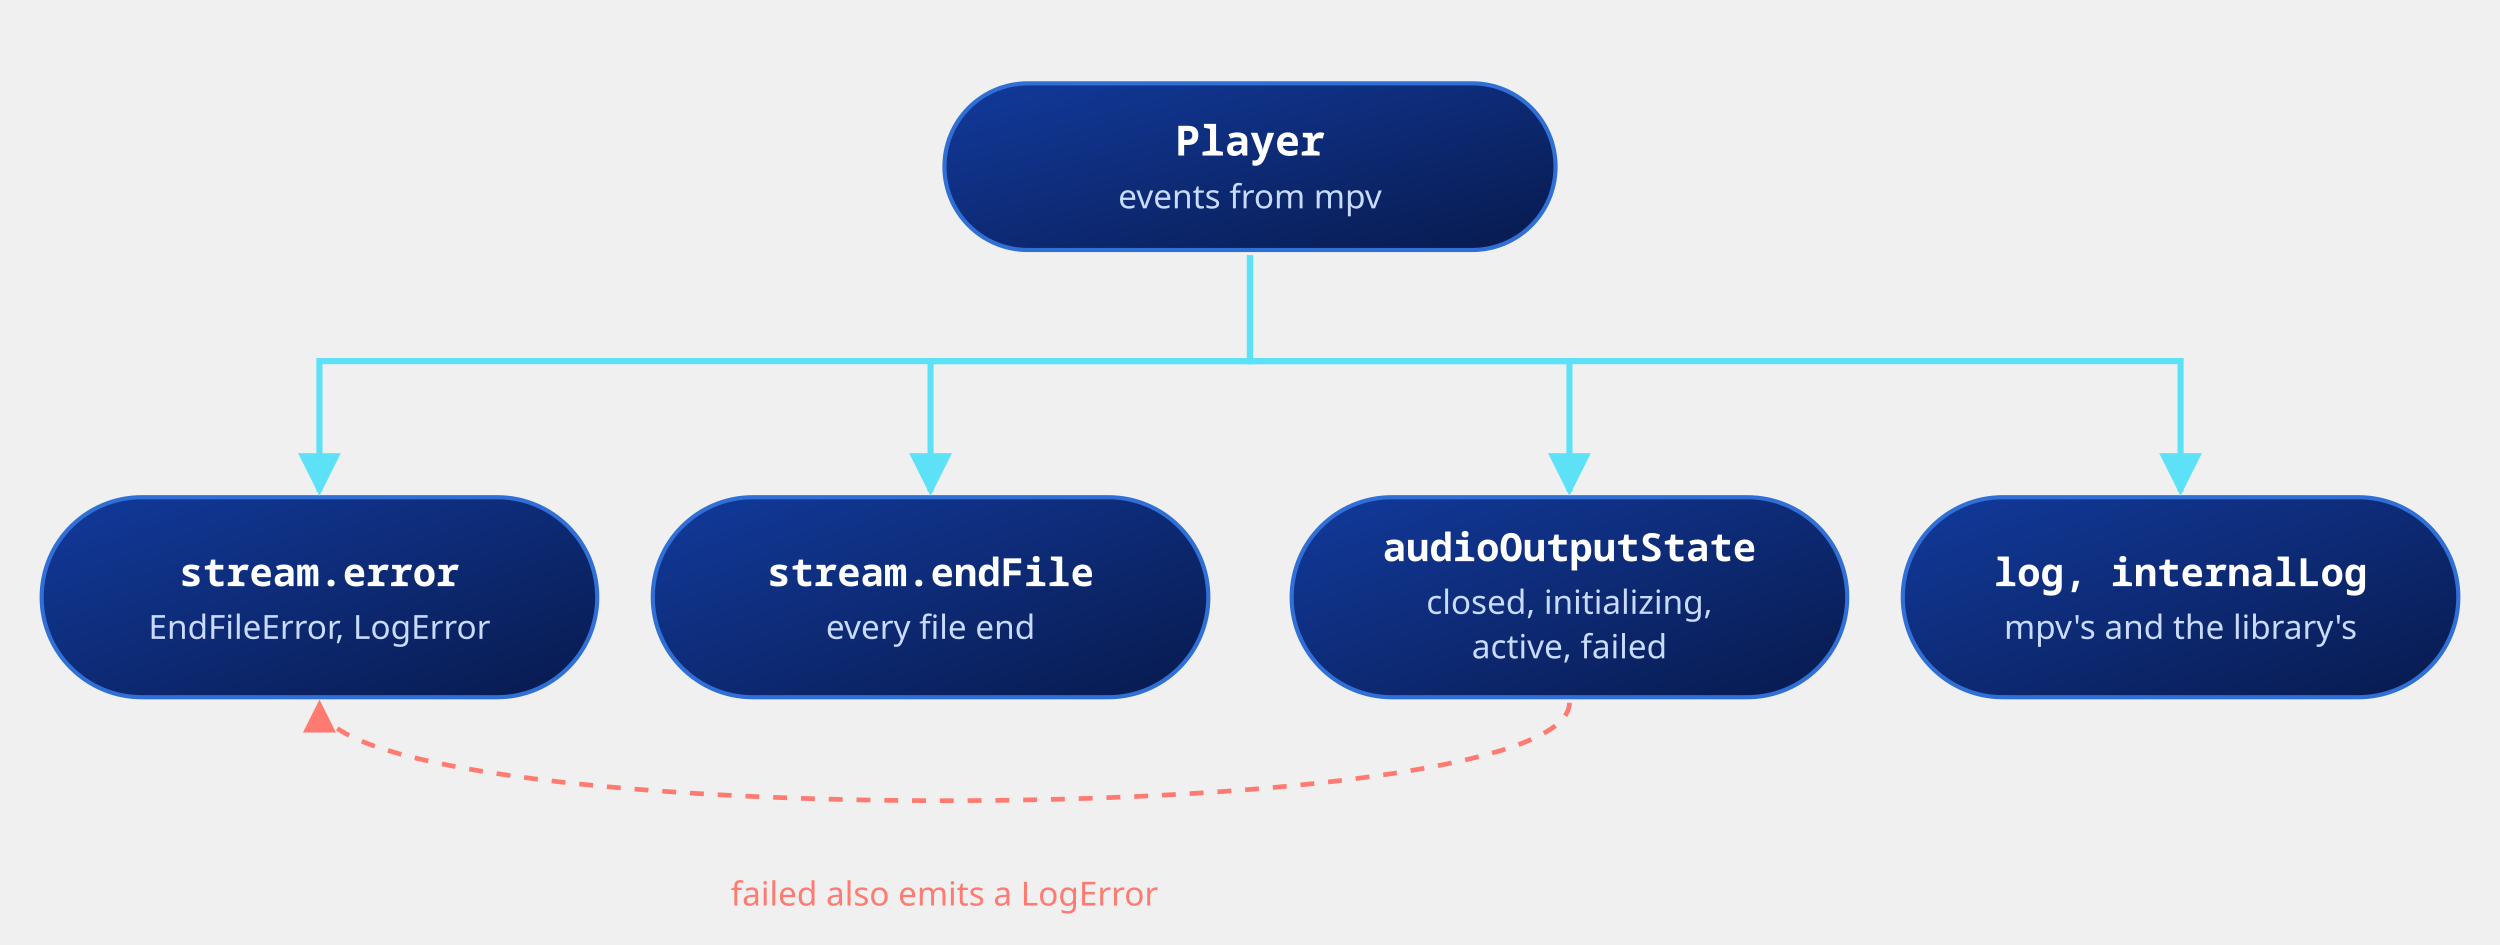
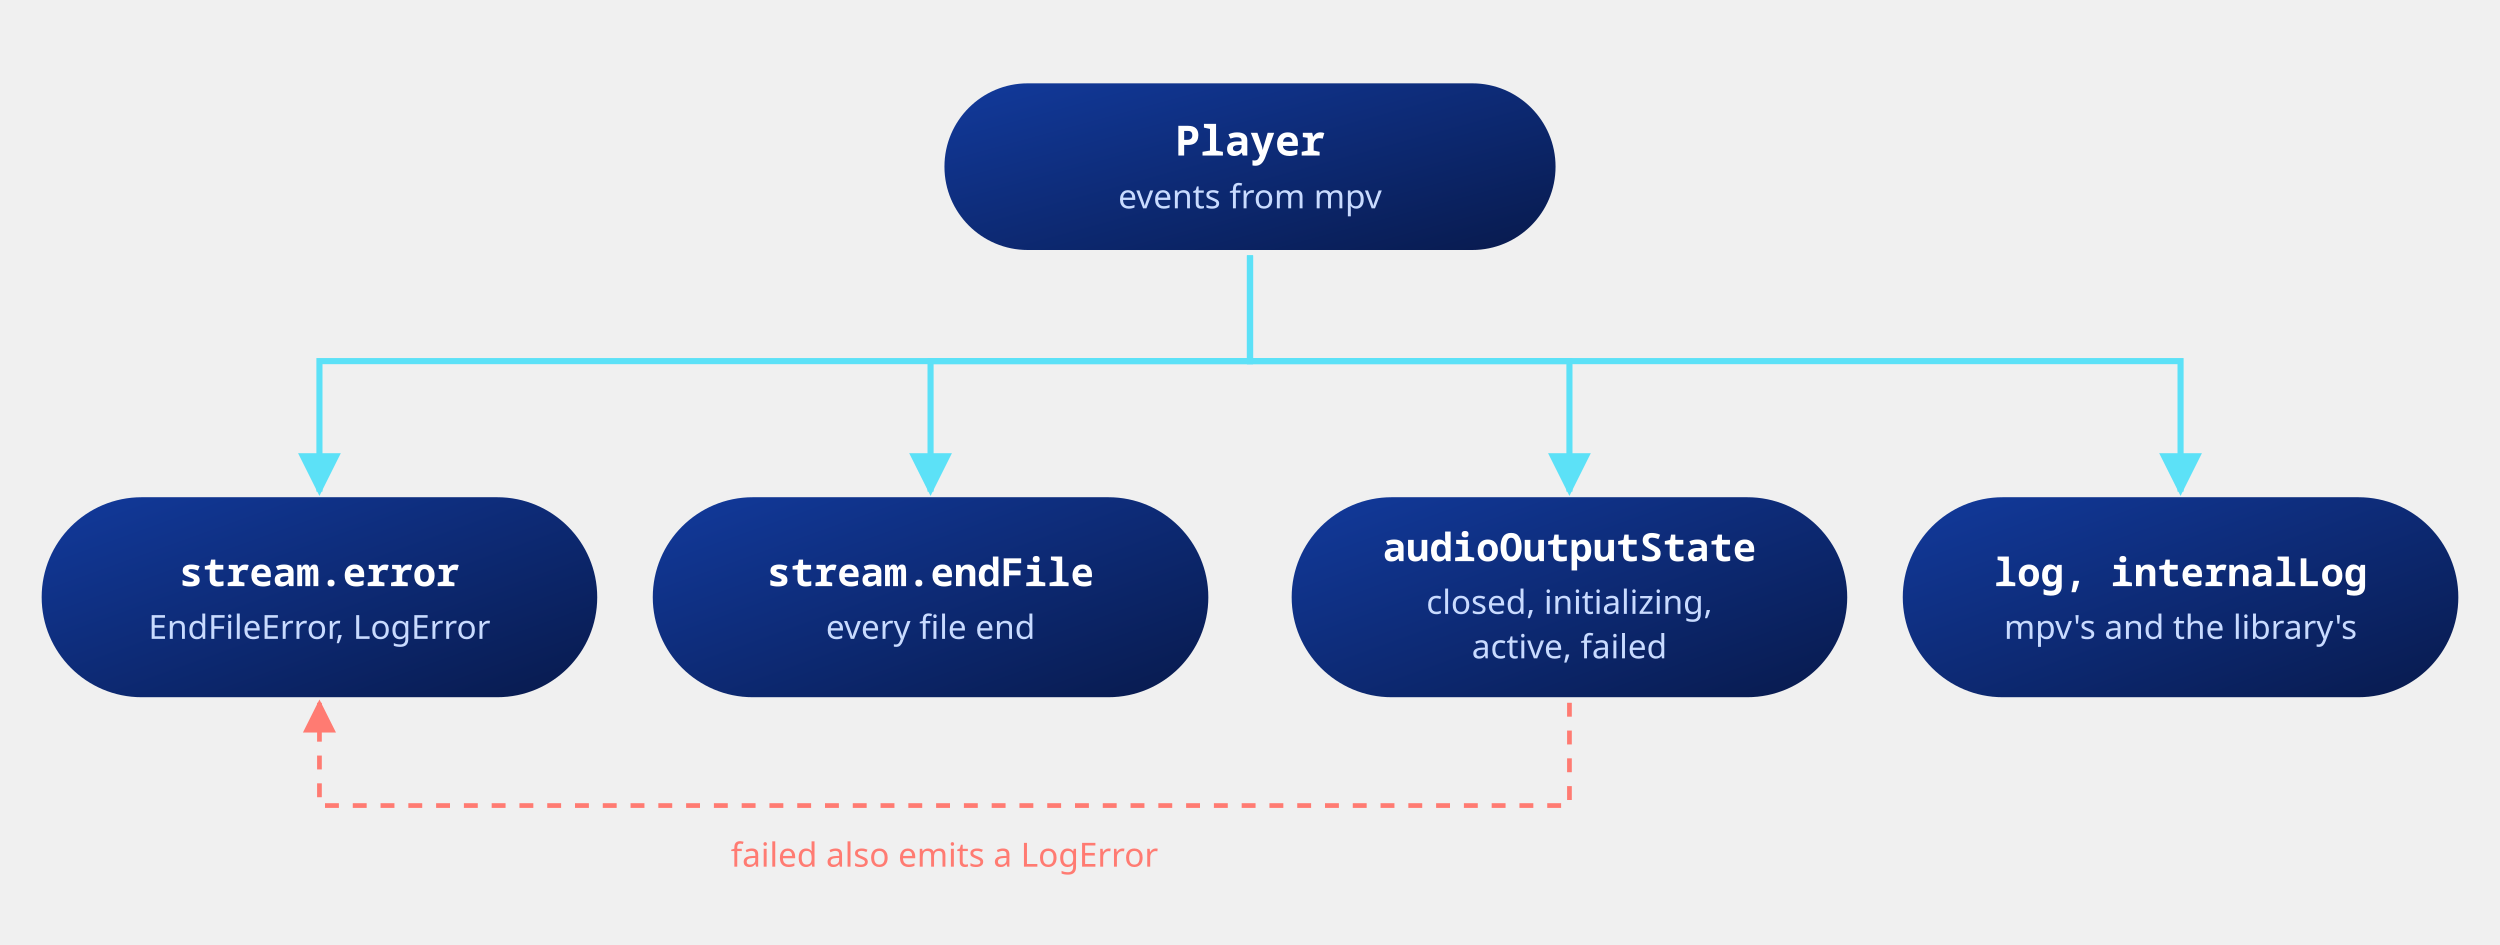
<svg xmlns="http://www.w3.org/2000/svg" viewBox="0 0 900 340" width="900" height="340" role="img" aria-label="Error, end of file, audio output and log streams">
  <defs>
    <linearGradient id="plate" x1="0" y1="0" x2="1" y2="1">
      <stop offset="0" stop-color="#123A9C" />
      <stop offset="1" stop-color="#081A4D" />
    </linearGradient>
    <linearGradient id="bars" x1="0" y1="1" x2="0" y2="0">
      <stop offset="0" stop-color="#5CE1F7" />
      <stop offset="1" stop-color="#FFFFFF" />
    </linearGradient>
    <marker id="mmain" viewBox="0 0 10 10" refX="9" refY="5" markerWidth="7" markerHeight="7" orient="auto-start-reverse">
      <path d="M0,0 L10,5 L0,10 z" fill="#5CE1F7" />
    </marker>
    <marker id="msec" viewBox="0 0 10 10" refX="9" refY="5" markerWidth="7" markerHeight="7" orient="auto-start-reverse">
      <path d="M0,0 L10,5 L0,10 z" fill="#6E7887" />
    </marker>
    <marker id="mfail" viewBox="0 0 10 10" refX="9" refY="5" markerWidth="7" markerHeight="7" orient="auto-start-reverse">
      <path d="M0,0 L10,5 L0,10 z" fill="#FF7B72" />
    </marker>
  </defs>
-   <rect x="340.0" y="30.0" width="220" height="60" rx="30.0" fill="url(#plate)" stroke="#2F6FD6" stroke-width="1.5" />
+   <rect x="340.0" y="30.0" width="220" height="60" rx="30.0" fill="url(#plate)" fill-opacity="1" />
  <text x="450" y="56" text-anchor="middle" font-family="Noto Sans Mono, ui-monospace, SFMono-Regular, Menlo, monospace" font-size="15" font-weight="600" fill="#FFFFFF">Player</text>
  <text x="450" y="75" text-anchor="middle" font-family="Noto Sans, system-ui, -apple-system, Segoe UI, sans-serif" font-size="12" fill="#C9DBFF">events from mpv</text>
-   <rect x="15.0" y="179.0" width="200" height="72" rx="36.0" fill="url(#plate)" stroke="#2F6FD6" stroke-width="1.5" />
+   <rect x="15.0" y="179.0" width="200" height="72" rx="36.0" fill="url(#plate)" fill-opacity="1" />
  <text x="115" y="211" text-anchor="middle" font-family="Noto Sans Mono, ui-monospace, SFMono-Regular, Menlo, monospace" font-size="14" font-weight="600" fill="#FFFFFF">stream.error</text>
  <text x="115" y="230" text-anchor="middle" font-family="Noto Sans, system-ui, -apple-system, Segoe UI, sans-serif" font-size="12" fill="#C9DBFF">EndFileError, LogError</text>
  <path d="M450,92 L450,130 L115,130 L115,177" fill="none" stroke="#5CE1F7" stroke-width="2.2" marker-end="url(#mmain)" />
-   <rect x="235.0" y="179.0" width="200" height="72" rx="36.0" fill="url(#plate)" stroke="#2F6FD6" stroke-width="1.5" />
+   <rect x="235.0" y="179.0" width="200" height="72" rx="36.0" fill="url(#plate)" fill-opacity="1" />
  <text x="335" y="211" text-anchor="middle" font-family="Noto Sans Mono, ui-monospace, SFMono-Regular, Menlo, monospace" font-size="14" font-weight="600" fill="#FFFFFF">stream.endFile</text>
  <text x="335" y="230" text-anchor="middle" font-family="Noto Sans, system-ui, -apple-system, Segoe UI, sans-serif" font-size="12" fill="#C9DBFF">every file end</text>
  <path d="M450,92 L450,130 L335,130 L335,177" fill="none" stroke="#5CE1F7" stroke-width="2.2" marker-end="url(#mmain)" />
-   <rect x="465.0" y="179.0" width="200" height="72" rx="36.0" fill="url(#plate)" stroke="#2F6FD6" stroke-width="1.5" />
+   <rect x="465.0" y="179.0" width="200" height="72" rx="36.0" fill="url(#plate)" fill-opacity="1" />
  <text x="565" y="202" text-anchor="middle" font-family="Noto Sans Mono, ui-monospace, SFMono-Regular, Menlo, monospace" font-size="14" font-weight="600" fill="#FFFFFF">audioOutputState</text>
  <text x="565" y="221" text-anchor="middle" font-family="Noto Sans, system-ui, -apple-system, Segoe UI, sans-serif" font-size="12" fill="#C9DBFF">closed, initializing,</text>
  <text x="565" y="237" text-anchor="middle" font-family="Noto Sans, system-ui, -apple-system, Segoe UI, sans-serif" font-size="12" fill="#C9DBFF">active, failed</text>
  <path d="M450,92 L450,130 L565,130 L565,177" fill="none" stroke="#5CE1F7" stroke-width="2.2" marker-end="url(#mmain)" />
-   <rect x="685.0" y="179.0" width="200" height="72" rx="36.0" fill="url(#plate)" stroke="#2F6FD6" stroke-width="1.5" />
+   <rect x="685.0" y="179.0" width="200" height="72" rx="36.0" fill="url(#plate)" fill-opacity="1" />
  <text x="785" y="211" text-anchor="middle" font-family="Noto Sans Mono, ui-monospace, SFMono-Regular, Menlo, monospace" font-size="14" font-weight="600" fill="#FFFFFF">log, internalLog</text>
  <text x="785" y="230" text-anchor="middle" font-family="Noto Sans, system-ui, -apple-system, Segoe UI, sans-serif" font-size="12" fill="#C9DBFF">mpv's and the library's</text>
  <path d="M450,92 L450,130 L785,130 L785,177" fill="none" stroke="#5CE1F7" stroke-width="2.2" marker-end="url(#mmain)" />
-   <path d="M565,253 C565,300 115,300 115,253" fill="none" stroke="#FF7B72" stroke-width="1.7" stroke-dasharray="5 5" marker-end="url(#mfail)" />
-   <text x="340" y="326" text-anchor="middle" font-family="Noto Sans, system-ui, -apple-system, Segoe UI, sans-serif" font-size="12" font-weight="400" fill="#FF7B72">failed also emits a LogError</text>
+   <path d="M565,253 L565,290 L115,290 L115,253" fill="none" stroke="#FF7B72" stroke-width="1.7" stroke-dasharray="5 5" marker-end="url(#mfail)" />
+   <text x="340" y="312" text-anchor="middle" font-family="Noto Sans, system-ui, -apple-system, Segoe UI, sans-serif" font-size="12" font-weight="400" fill="#FF7B72">failed also emits a LogError</text>
</svg>
